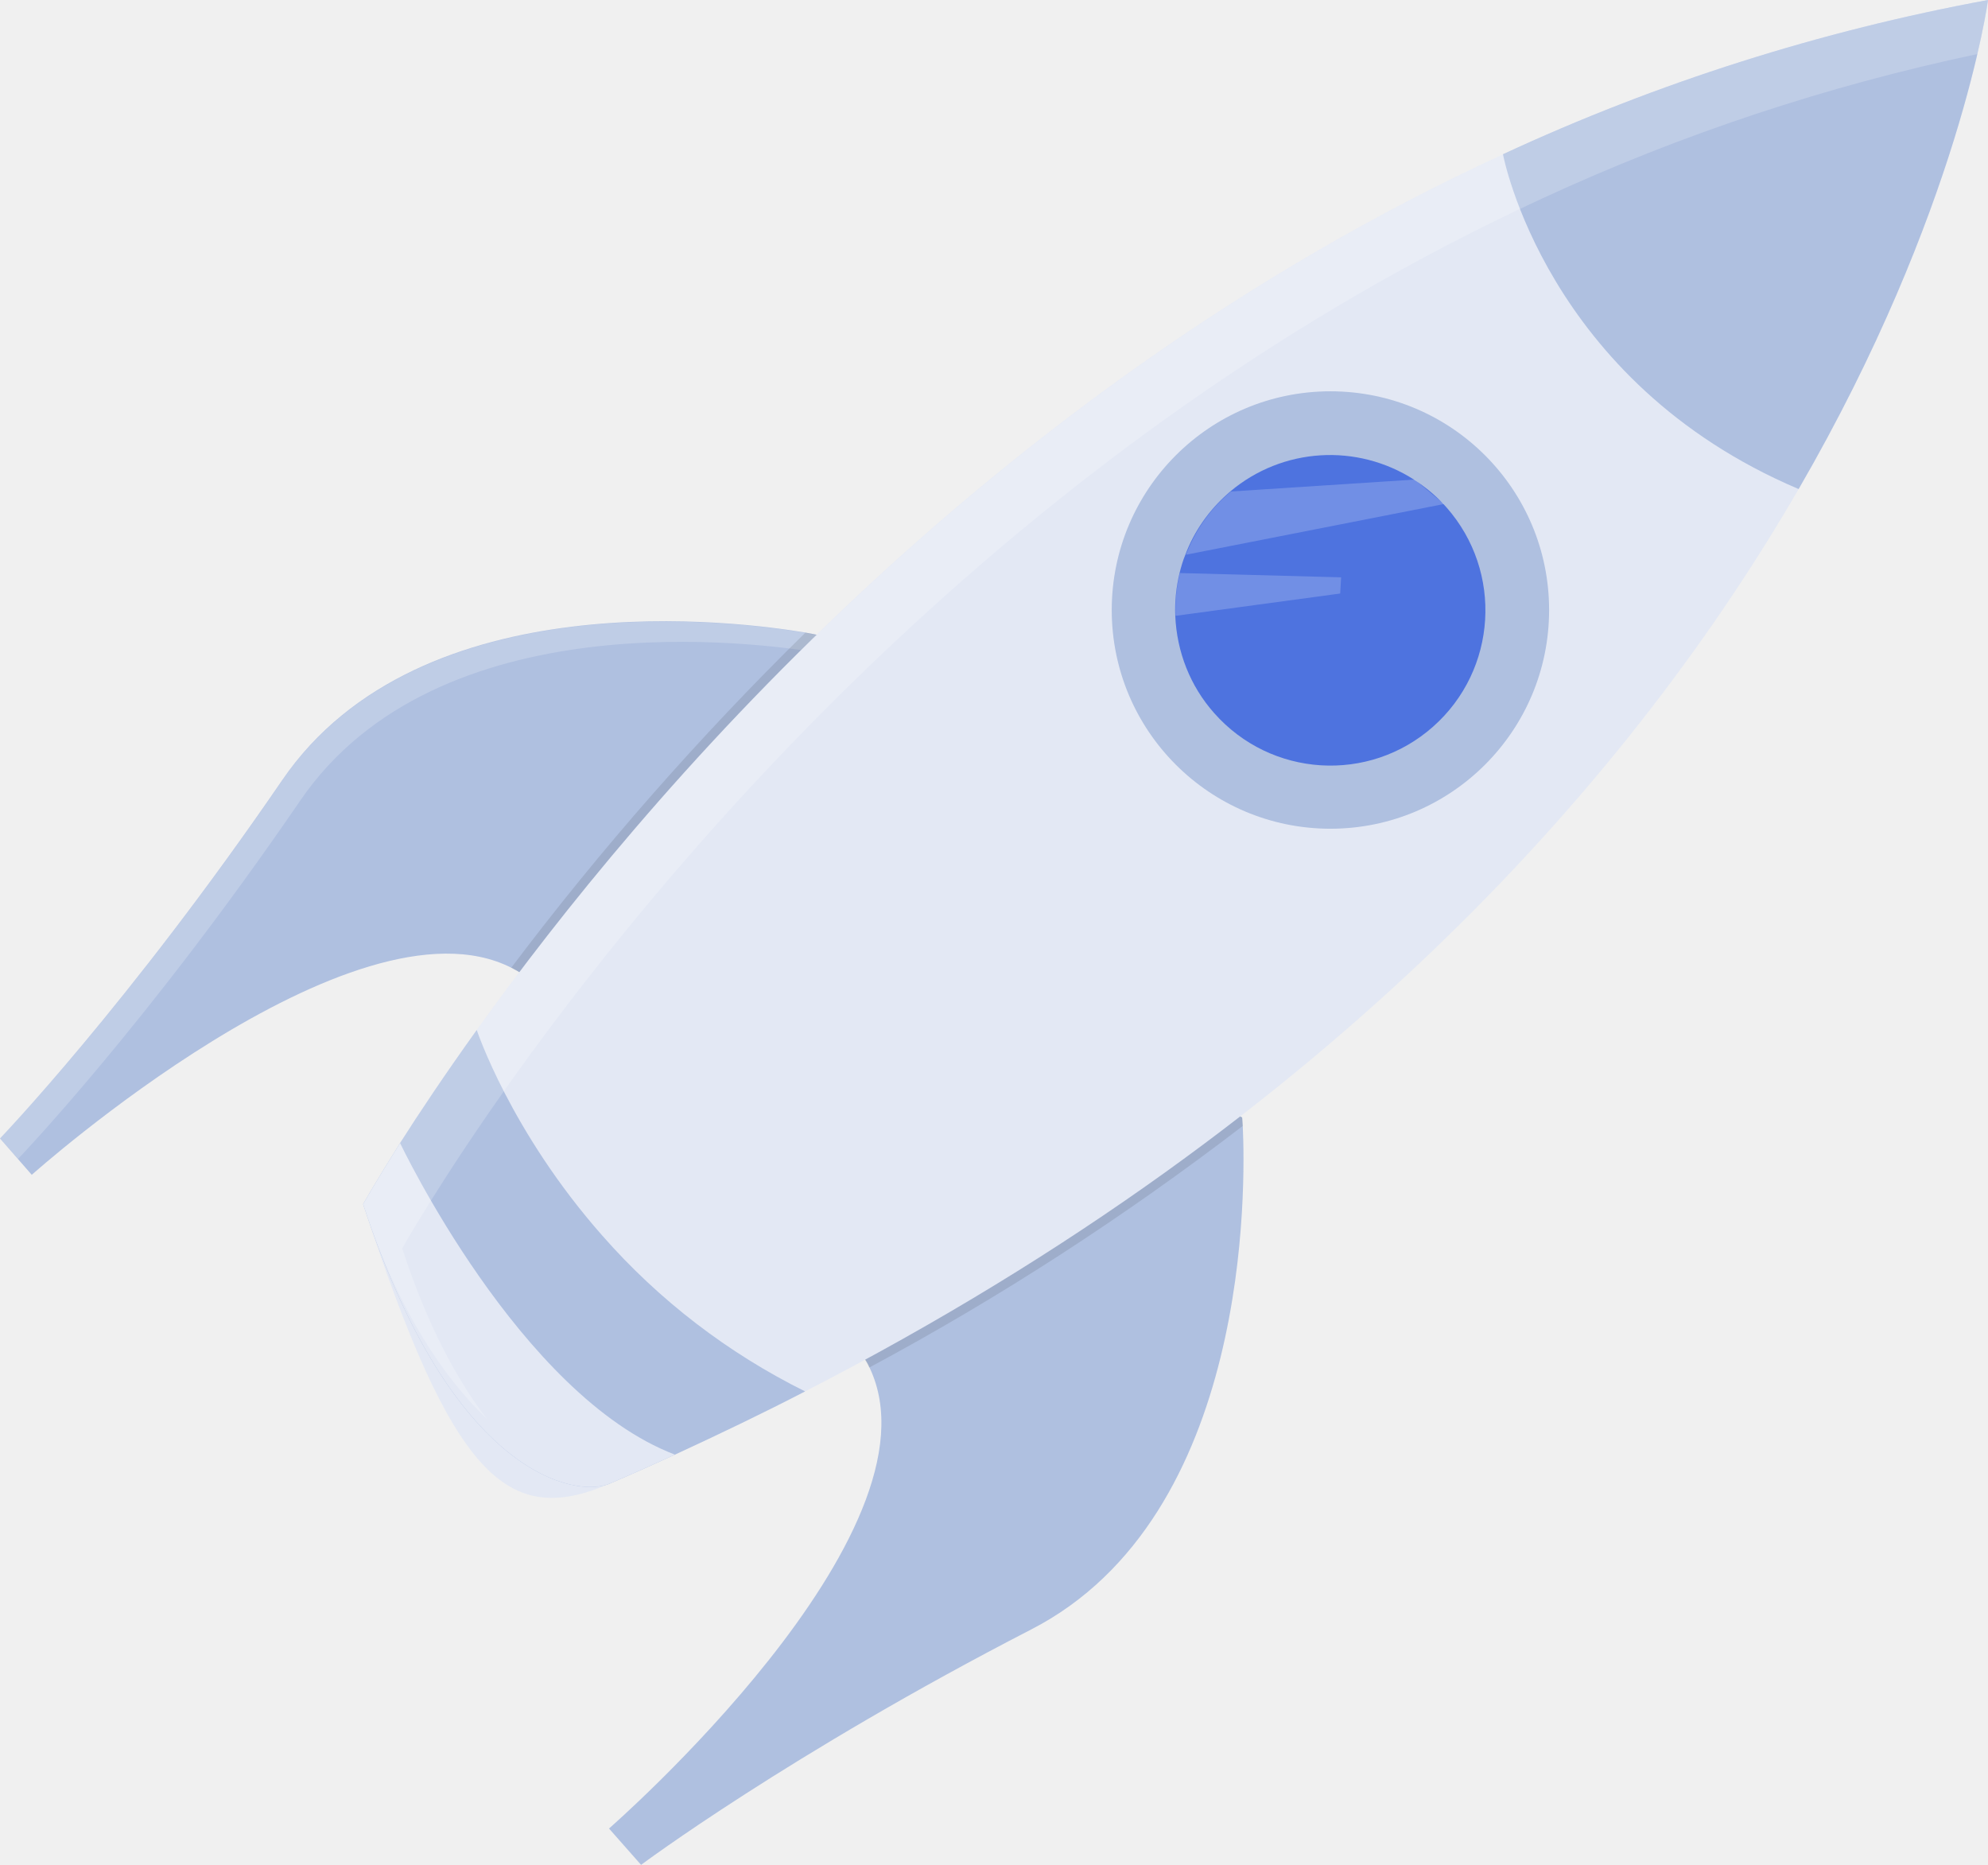
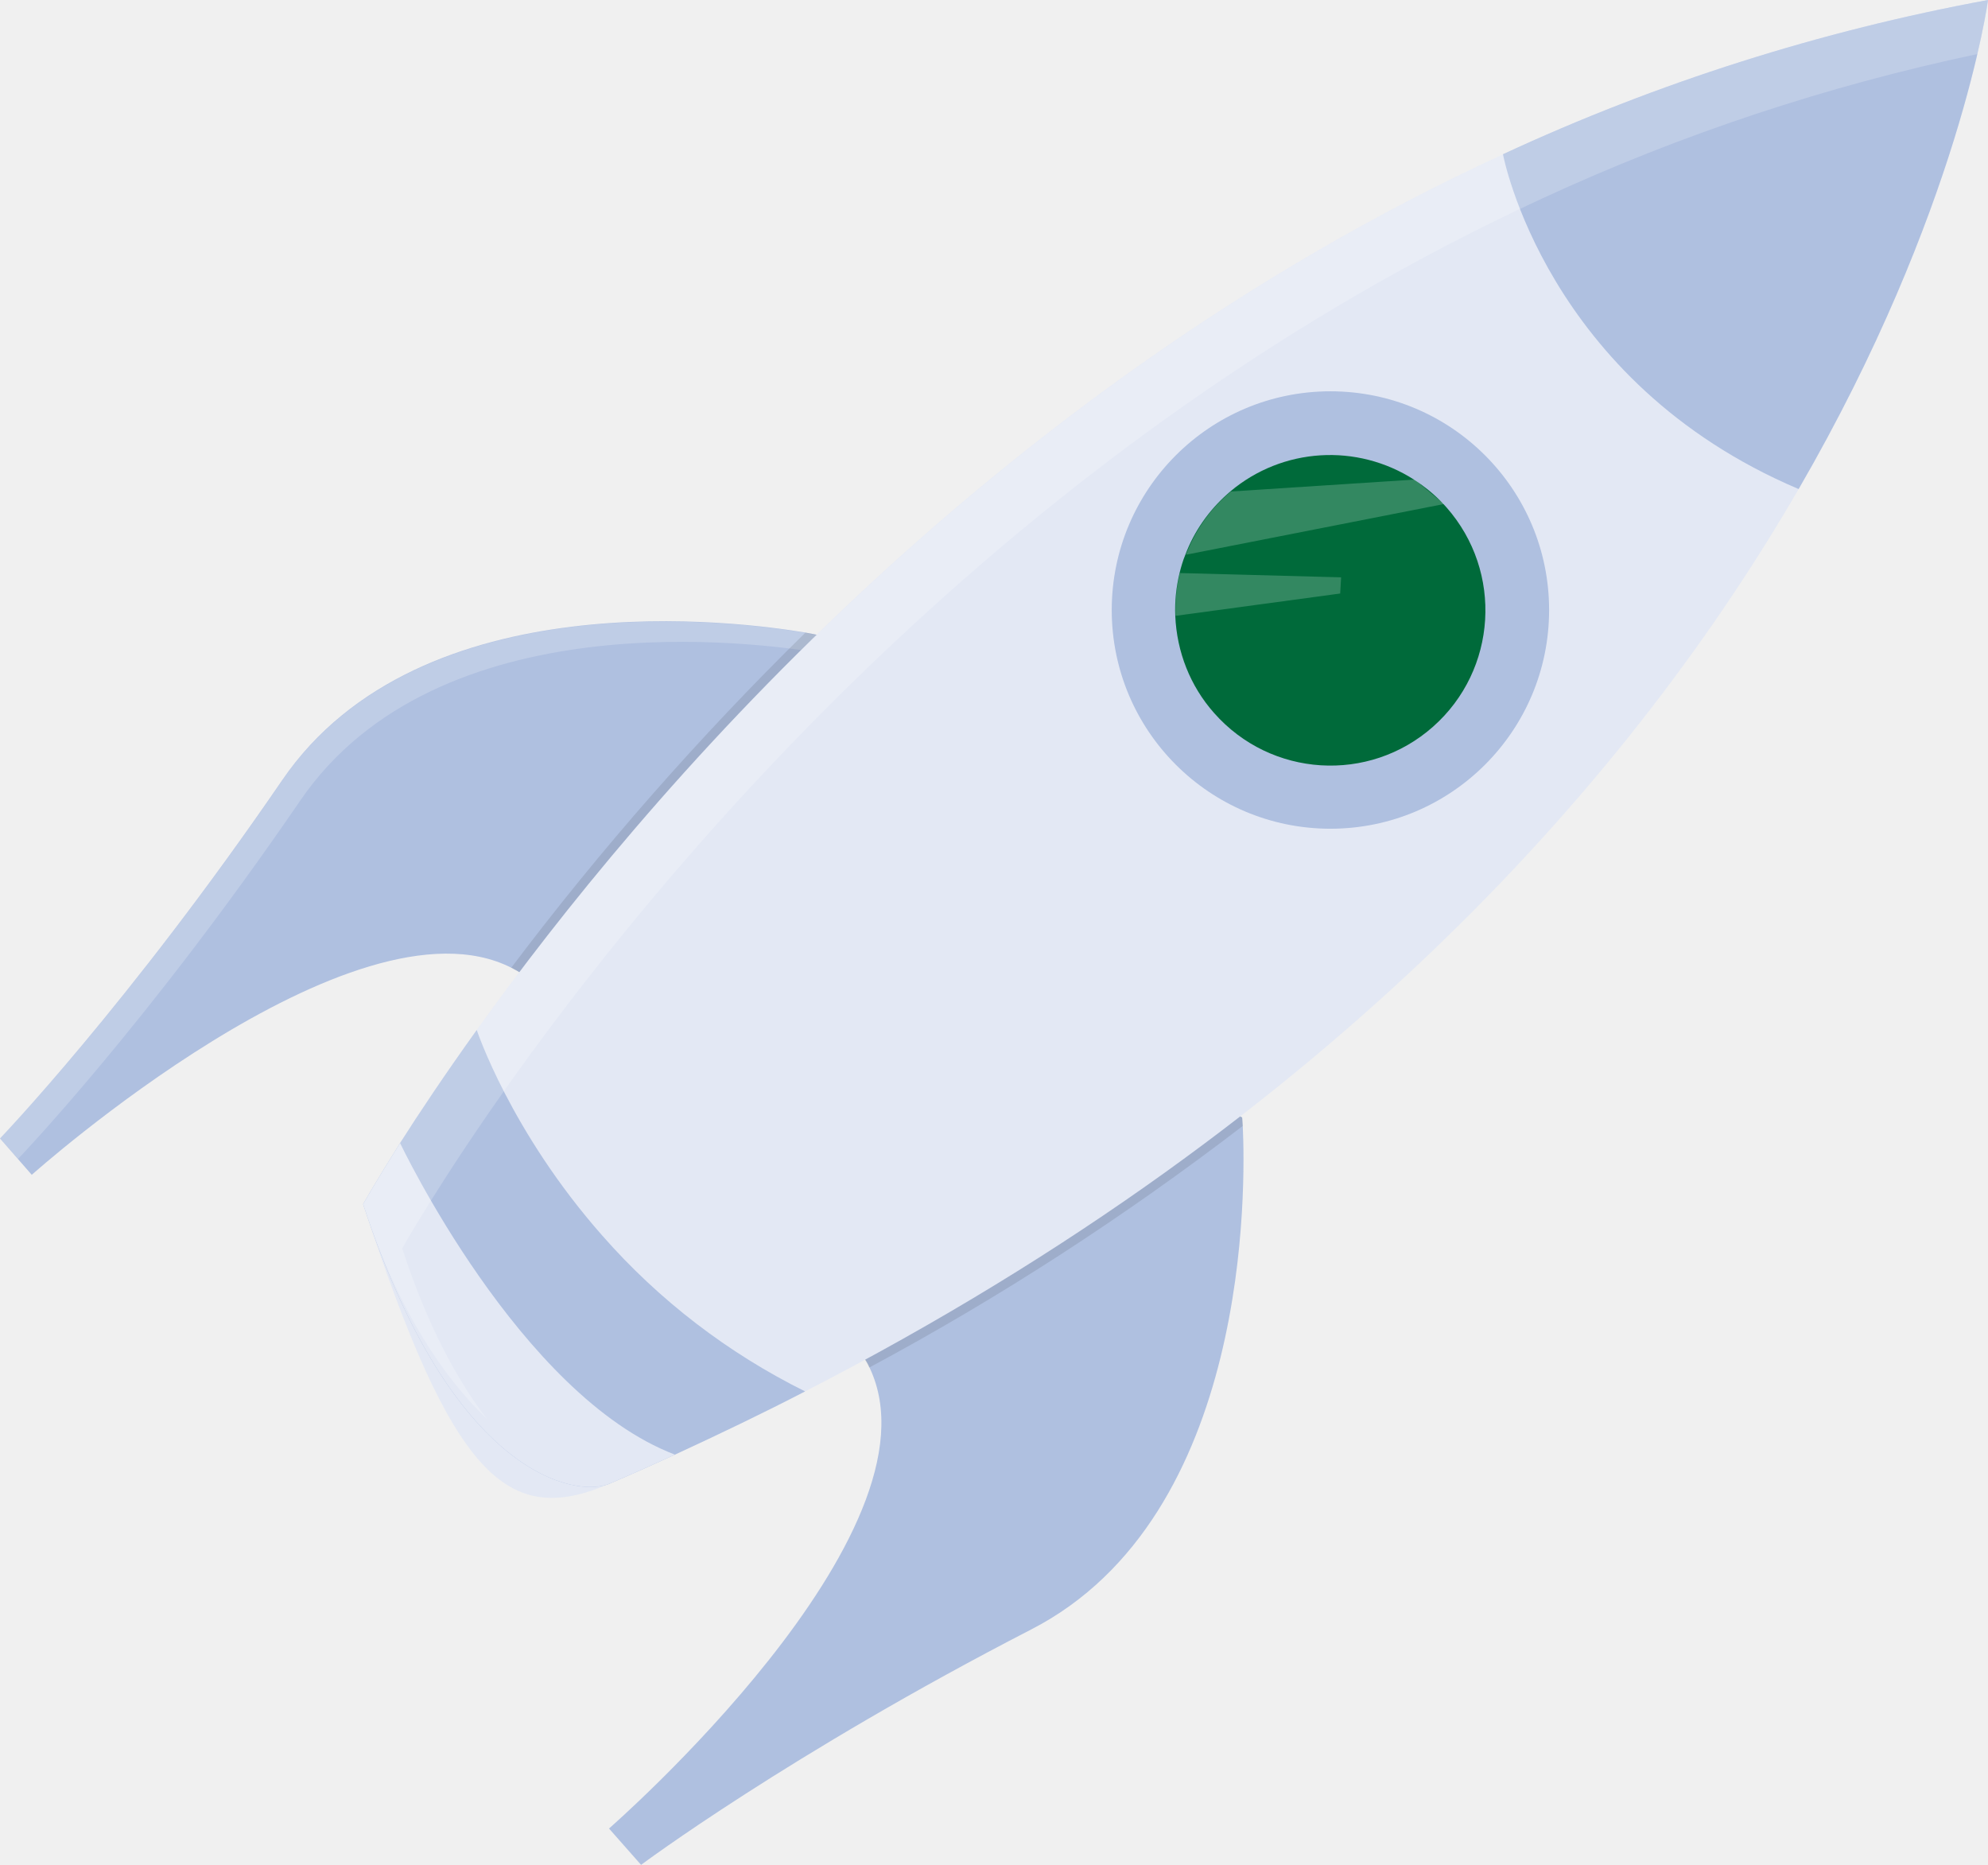
<svg xmlns="http://www.w3.org/2000/svg" version="1.1" id="b759170a-51c3-4e2f-999d-77dec9fd6d11" x="0px" y="0px" viewBox="0 0 650.9 610.5" style="enable-background:new 0 0 650.9 610.5;" xml:space="preserve">
  <style type="text/css">
	.st0{fill:#AFC0E0;}
	.st1{opacity:0.2;fill:#FFFFFF;enable-background:new    ;}
	.st2{opacity:0.1;enable-background:new    ;}
	.st3{fill:#E3E8F4;}
- 	.st4{fill:#4E73DF;}
+ 	.st4{fill:#006A3A;}
</style>
  <path class="st0" d="M174,321c-2-1.6-4.2-3-6.6-4.2c-51.8-26.2-157,67.8-157,67.8L0,372.7c0,0,42.1-43.8,92.4-117.3  c45.2-66.1,150.7-51.8,171.4-48.3c2.3,0.4,3.6,0.7,3.6,0.7C298.7,288.3,174,321,174,321z" />
  <path class="st1" d="M269.4,213.9c-0.6-2-1.3-4-2-6c0,0-1.2-0.2-3.6-0.7c-20.7-3.5-126.2-17.8-171.4,48.3C42.1,329,0,372.7,0,372.7  l5.9,6.7c0,0,42.1-43.8,92.4-117.3C143.3,196.3,248,210.2,269.4,213.9z" />
  <path class="st0" d="M337.7,533.4c-79.2,40.8-127.8,77.1-127.8,77.1l-10.5-11.9c0,0,111.1-96.8,85.3-150.9c-0.5-1.2-1.2-2.3-1.9-3.4  c0,0,47.9-119.6,123.9-78.5c0,0,0.1,1,0.2,2.9C407.8,387.8,409.7,496.3,337.7,533.4z" />
  <path class="st2" d="M174,321c-2-1.6-4.2-3-6.6-4.2c29.3-38.9,61.5-75.5,96.3-109.7c2.3,0.4,3.6,0.7,3.6,0.7  C298.7,288.3,174,321,174,321z" />
  <path class="st2" d="M406.9,368.6c-38.6,29.6-79.4,56.1-122.3,79.1c-0.5-1.2-1.2-2.3-1.9-3.4c0,0,47.9-119.6,123.9-78.5  C406.7,365.7,406.8,366.7,406.9,368.6z" />
  <path class="st3" d="M263.6,455.5c-20.3,10.4-41.6,20.5-64,30.2c-33.6,14.6-51.5-2.2-80.7-91.5c0,0,12.5-22.5,37.2-57  c54.3-75.8,167.5-209.1,336.1-286.7C542.7,27.1,596.1,10.1,650.9,0c0,0-9.1,68.8-62,160.1S439.1,365.3,263.6,455.5z" />
  <circle class="st0" cx="435.6" cy="199.7" r="71.6" />
  <path class="st4" d="M469.2,237.9c-21,18.6-53.1,16.6-71.7-4.5c-7.8-8.8-12.2-20-12.7-31.8c-0.2-4.7,0.3-9.4,1.4-14  c0.5-2,1.1-4.1,1.9-6c2.9-7.7,7.7-14.5,13.8-19.9c0.3-0.3,0.6-0.5,0.9-0.8c17.1-14.4,41.5-15.9,60.3-3.8c3.5,2.3,6.7,4.9,9.5,7.9  l1,1.1C492.2,187.2,490.2,219.3,469.2,237.9C469.2,237.8,469.2,237.9,469.2,237.9z" />
  <path class="st0" d="M588.9,160.1c-83-35.2-96.8-109.6-96.8-109.6C542.7,27,596.1,10.1,650.9,0C650.9,0,641.8,68.8,588.9,160.1z" />
  <path class="st0" d="M263.6,455.5c-13.7,7.1-27.9,13.9-42.6,20.7c-7,3.2-14.1,6.4-21.4,9.5c-10.9,4.7-51.5-2.2-80.7-91.5  c0,0,4.1-7.3,12.1-20c6.1-9.6,14.5-22.2,25.1-37c0,0,11,33.2,41.1,67.3C215.8,425.7,238.4,443,263.6,455.5z" />
  <path class="st3" d="M221,476.2c-7,3.2-14.1,6.4-21.4,9.5c-10.9,4.7-51.5-2.2-80.7-91.5c0,0,4.1-7.3,12.1-20  C131,374.2,170.2,456.9,221,476.2z" />
  <path class="st1" d="M463.2,157l-0.1,0l-60.1,3.9c-0.3,0.3-0.6,0.5-0.9,0.8c-6.2,5.4-10.9,12.3-13.8,19.9l84.5-16.6L463.2,157z" />
  <path class="st1" d="M438.8,194.3l-53.9,7.3c-0.2-4.7,0.3-9.4,1.4-14l52.8,1.4L438.8,194.3z" />
  <path class="st1" d="M131.7,408.7c0,0,12.5-22.5,37.2-57C223.2,276,336.4,142.7,504.9,65c45.6-21.1,93.3-36.9,142.5-47.3  C650.1,6.4,650.9,0,650.9,0c-54.8,10.1-108.2,27-158.7,50.5c-168.6,77.7-281.8,211-336.1,286.7c-24.7,34.4-37.2,57-37.2,57  c11.5,35.3,26.6,57,40.5,70.3C149.4,451.4,139.7,433.3,131.7,408.7z" />
</svg>
